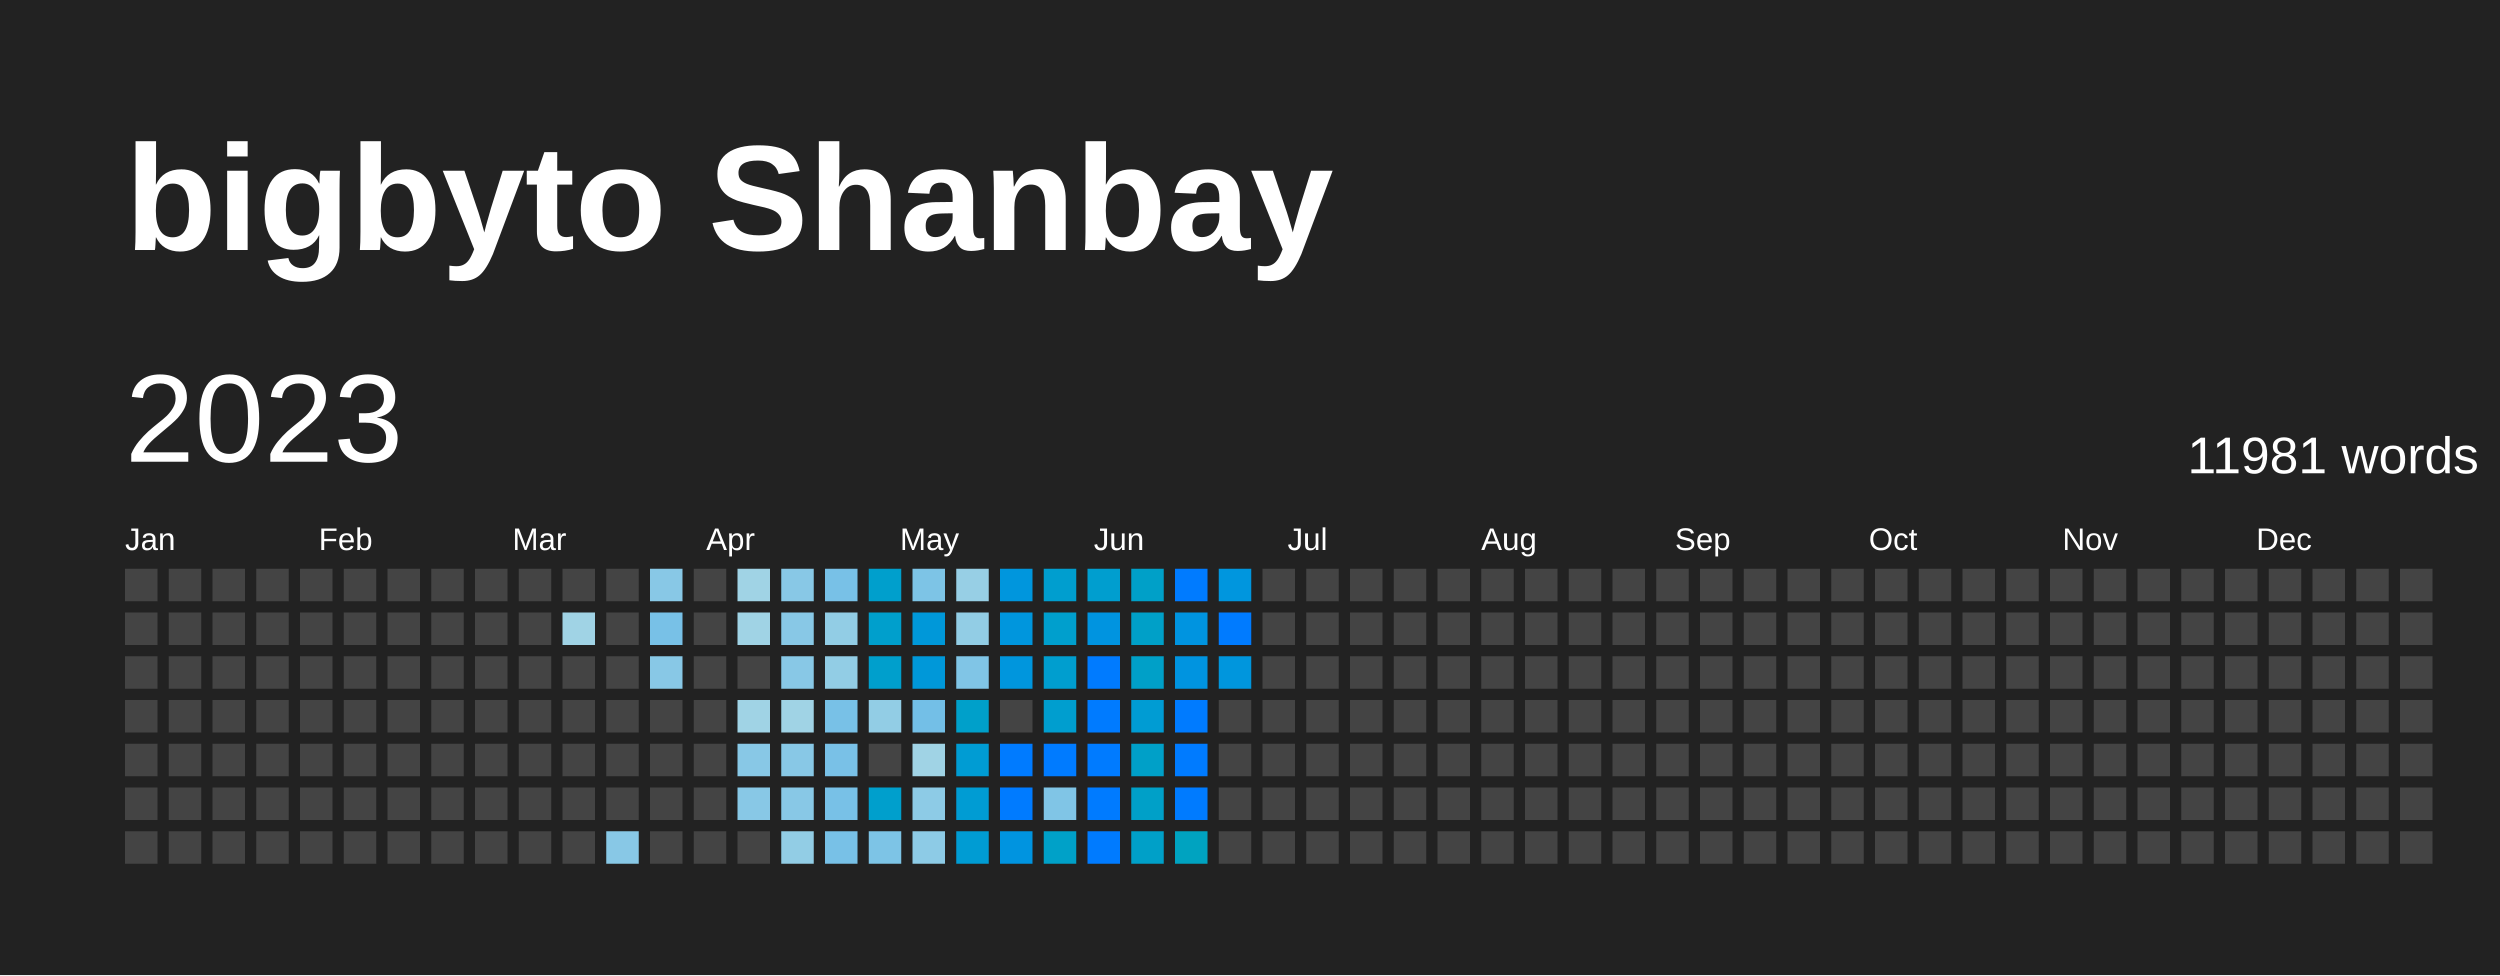
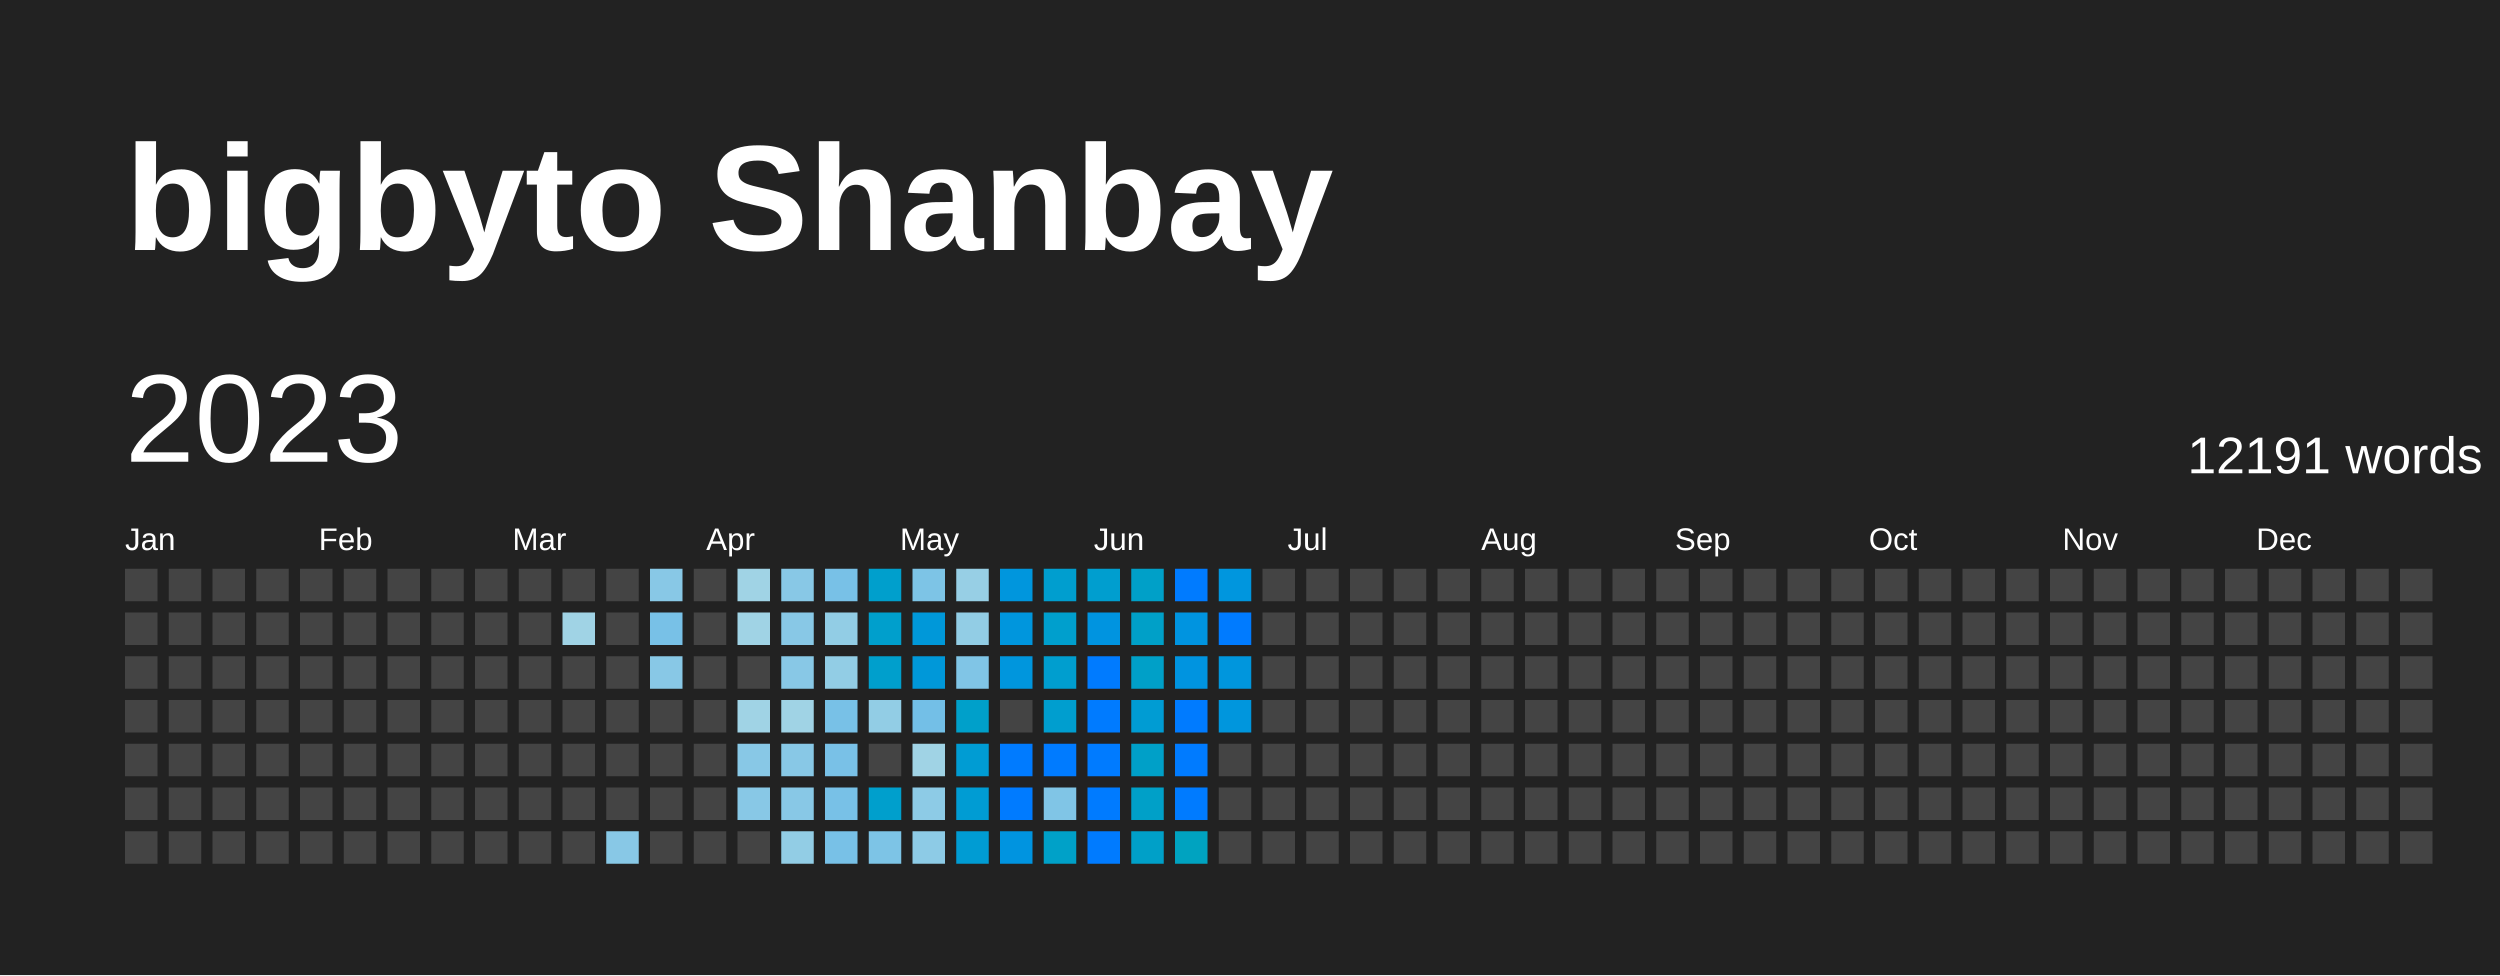
<svg xmlns="http://www.w3.org/2000/svg" baseProfile="full" height="78mm" version="1.1" viewBox="0,0,200,78" width="200mm">
  <defs />
  <rect fill="#222222" height="78" width="200" x="0" y="0" />
  <text fill="#FFFFFF" style="font-size:12px; font-family:Arial; font-weight:bold;" x="10" y="20">bigbyto Shanbay</text>
  <text dominant-baseline="hanging" fill="#FFFFFF" style="font-size:10.0px; font-family:Arial;" x="10" y="30">2023</text>
-   <text dominant-baseline="hanging" fill="#FFFFFF" style="font-size:4.125px; font-family:Arial;" x="175" y="35">11981 words</text>
+   <text dominant-baseline="hanging" fill="#FFFFFF" style="font-size:4.125px; font-family:Arial;" x="175" y="35">12191 words</text>
  <text fill="#FFFFFF" style="font-size:2.5px; font-family:Arial" x="10.0" y="44">Jan</text>
  <text fill="#FFFFFF" style="font-size:2.5px; font-family:Arial" x="25.5" y="44">Feb</text>
  <text fill="#FFFFFF" style="font-size:2.5px; font-family:Arial" x="41.0" y="44">Mar</text>
  <text fill="#FFFFFF" style="font-size:2.5px; font-family:Arial" x="56.5" y="44">Apr</text>
  <text fill="#FFFFFF" style="font-size:2.5px; font-family:Arial" x="72.0" y="44">May</text>
  <text fill="#FFFFFF" style="font-size:2.5px; font-family:Arial" x="87.5" y="44">Jun</text>
  <text fill="#FFFFFF" style="font-size:2.5px; font-family:Arial" x="103.0" y="44">Jul</text>
  <text fill="#FFFFFF" style="font-size:2.5px; font-family:Arial" x="118.5" y="44">Aug</text>
  <text fill="#FFFFFF" style="font-size:2.5px; font-family:Arial" x="134.0" y="44">Sep</text>
  <text fill="#FFFFFF" style="font-size:2.5px; font-family:Arial" x="149.5" y="44">Oct</text>
  <text fill="#FFFFFF" style="font-size:2.5px; font-family:Arial" x="165.0" y="44">Nov</text>
  <text fill="#FFFFFF" style="font-size:2.5px; font-family:Arial" x="180.5" y="44">Dec</text>
  <rect fill="#444444" height="2.6" width="2.6" x="10.0" y="45.5" />
  <rect fill="#444444" height="2.6" width="2.6" x="10.0" y="49.0" />
  <rect fill="#444444" height="2.6" width="2.6" x="10.0" y="52.5" />
  <rect fill="#444444" height="2.6" width="2.6" x="10.0" y="56.0" />
  <rect fill="#444444" height="2.6" width="2.6" x="10.0" y="59.5" />
  <rect fill="#444444" height="2.6" width="2.6" x="10.0" y="63.0" />
  <rect fill="#444444" height="2.6" width="2.6" x="10.0" y="66.5" />
  <rect fill="#444444" height="2.6" width="2.6" x="13.5" y="45.5" />
  <rect fill="#444444" height="2.6" width="2.6" x="13.5" y="49.0" />
  <rect fill="#444444" height="2.6" width="2.6" x="13.5" y="52.5" />
  <rect fill="#444444" height="2.6" width="2.6" x="13.5" y="56.0" />
  <rect fill="#444444" height="2.6" width="2.6" x="13.5" y="59.5" />
  <rect fill="#444444" height="2.6" width="2.6" x="13.5" y="63.0" />
  <rect fill="#444444" height="2.6" width="2.6" x="13.5" y="66.5" />
  <rect fill="#444444" height="2.6" width="2.6" x="17.0" y="45.5" />
  <rect fill="#444444" height="2.6" width="2.6" x="17.0" y="49.0" />
  <rect fill="#444444" height="2.6" width="2.6" x="17.0" y="52.5" />
  <rect fill="#444444" height="2.6" width="2.6" x="17.0" y="56.0" />
  <rect fill="#444444" height="2.6" width="2.6" x="17.0" y="59.5" />
  <rect fill="#444444" height="2.6" width="2.6" x="17.0" y="63.0" />
  <rect fill="#444444" height="2.6" width="2.6" x="17.0" y="66.5" />
  <rect fill="#444444" height="2.6" width="2.6" x="20.5" y="45.5" />
  <rect fill="#444444" height="2.6" width="2.6" x="20.5" y="49.0" />
  <rect fill="#444444" height="2.6" width="2.6" x="20.5" y="52.5" />
  <rect fill="#444444" height="2.6" width="2.6" x="20.5" y="56.0" />
  <rect fill="#444444" height="2.6" width="2.6" x="20.5" y="59.5" />
  <rect fill="#444444" height="2.6" width="2.6" x="20.5" y="63.0" />
  <rect fill="#444444" height="2.6" width="2.6" x="20.5" y="66.5" />
  <rect fill="#444444" height="2.6" width="2.6" x="24.0" y="45.5" />
  <rect fill="#444444" height="2.6" width="2.6" x="24.0" y="49.0" />
  <rect fill="#444444" height="2.6" width="2.6" x="24.0" y="52.5" />
  <rect fill="#444444" height="2.6" width="2.6" x="24.0" y="56.0" />
  <rect fill="#444444" height="2.6" width="2.6" x="24.0" y="59.5" />
  <rect fill="#444444" height="2.6" width="2.6" x="24.0" y="63.0" />
  <rect fill="#444444" height="2.6" width="2.6" x="24.0" y="66.5" />
  <rect fill="#444444" height="2.6" width="2.6" x="27.5" y="45.5" />
  <rect fill="#444444" height="2.6" width="2.6" x="27.5" y="49.0" />
  <rect fill="#444444" height="2.6" width="2.6" x="27.5" y="52.5" />
  <rect fill="#444444" height="2.6" width="2.6" x="27.5" y="56.0" />
  <rect fill="#444444" height="2.6" width="2.6" x="27.5" y="59.5" />
  <rect fill="#444444" height="2.6" width="2.6" x="27.5" y="63.0" />
  <rect fill="#444444" height="2.6" width="2.6" x="27.5" y="66.5" />
  <rect fill="#444444" height="2.6" width="2.6" x="31.0" y="45.5" />
  <rect fill="#444444" height="2.6" width="2.6" x="31.0" y="49.0" />
  <rect fill="#444444" height="2.6" width="2.6" x="31.0" y="52.5" />
  <rect fill="#444444" height="2.6" width="2.6" x="31.0" y="56.0" />
  <rect fill="#444444" height="2.6" width="2.6" x="31.0" y="59.5" />
  <rect fill="#444444" height="2.6" width="2.6" x="31.0" y="63.0" />
  <rect fill="#444444" height="2.6" width="2.6" x="31.0" y="66.5" />
  <rect fill="#444444" height="2.6" width="2.6" x="34.5" y="45.5" />
  <rect fill="#444444" height="2.6" width="2.6" x="34.5" y="49.0" />
  <rect fill="#444444" height="2.6" width="2.6" x="34.5" y="52.5" />
  <rect fill="#444444" height="2.6" width="2.6" x="34.5" y="56.0" />
  <rect fill="#444444" height="2.6" width="2.6" x="34.5" y="59.5" />
  <rect fill="#444444" height="2.6" width="2.6" x="34.5" y="63.0" />
  <rect fill="#444444" height="2.6" width="2.6" x="34.5" y="66.5" />
  <rect fill="#444444" height="2.6" width="2.6" x="38.0" y="45.5" />
  <rect fill="#444444" height="2.6" width="2.6" x="38.0" y="49.0" />
  <rect fill="#444444" height="2.6" width="2.6" x="38.0" y="52.5" />
  <rect fill="#444444" height="2.6" width="2.6" x="38.0" y="56.0" />
  <rect fill="#444444" height="2.6" width="2.6" x="38.0" y="59.5" />
  <rect fill="#444444" height="2.6" width="2.6" x="38.0" y="63.0" />
  <rect fill="#444444" height="2.6" width="2.6" x="38.0" y="66.5" />
  <rect fill="#444444" height="2.6" width="2.6" x="41.5" y="45.5" />
  <rect fill="#444444" height="2.6" width="2.6" x="41.5" y="49.0" />
  <rect fill="#444444" height="2.6" width="2.6" x="41.5" y="52.5" />
  <rect fill="#444444" height="2.6" width="2.6" x="41.5" y="56.0" />
  <rect fill="#444444" height="2.6" width="2.6" x="41.5" y="59.5" />
  <rect fill="#444444" height="2.6" width="2.6" x="41.5" y="63.0" />
  <rect fill="#444444" height="2.6" width="2.6" x="41.5" y="66.5" />
  <rect fill="#444444" height="2.6" width="2.6" x="45.0" y="45.5" />
  <rect fill="#a0d3e5" height="2.6" width="2.6" x="45.0" y="49.0" />
  <rect fill="#444444" height="2.6" width="2.6" x="45.0" y="52.5" />
  <rect fill="#444444" height="2.6" width="2.6" x="45.0" y="56.0" />
  <rect fill="#444444" height="2.6" width="2.6" x="45.0" y="59.5" />
  <rect fill="#444444" height="2.6" width="2.6" x="45.0" y="63.0" />
  <rect fill="#444444" height="2.6" width="2.6" x="45.0" y="66.5" />
  <rect fill="#444444" height="2.6" width="2.6" x="48.5" y="45.5" />
  <rect fill="#444444" height="2.6" width="2.6" x="48.5" y="49.0" />
  <rect fill="#444444" height="2.6" width="2.6" x="48.5" y="52.5" />
  <rect fill="#444444" height="2.6" width="2.6" x="48.5" y="56.0" />
  <rect fill="#444444" height="2.6" width="2.6" x="48.5" y="59.5" />
  <rect fill="#444444" height="2.6" width="2.6" x="48.5" y="63.0" />
  <rect fill="#88c8e6" height="2.6" width="2.6" x="48.5" y="66.5" />
  <rect fill="#88c8e6" height="2.6" width="2.6" x="52.0" y="45.5" />
  <rect fill="#78c1e7" height="2.6" width="2.6" x="52.0" y="49.0" />
  <rect fill="#88c8e6" height="2.6" width="2.6" x="52.0" y="52.5" />
  <rect fill="#444444" height="2.6" width="2.6" x="52.0" y="56.0" />
  <rect fill="#444444" height="2.6" width="2.6" x="52.0" y="59.5" />
  <rect fill="#444444" height="2.6" width="2.6" x="52.0" y="63.0" />
  <rect fill="#444444" height="2.6" width="2.6" x="52.0" y="66.5" />
  <rect fill="#444444" height="2.6" width="2.6" x="55.5" y="45.5" />
  <rect fill="#444444" height="2.6" width="2.6" x="55.5" y="49.0" />
  <rect fill="#444444" height="2.6" width="2.6" x="55.5" y="52.5" />
  <rect fill="#444444" height="2.6" width="2.6" x="55.5" y="56.0" />
  <rect fill="#444444" height="2.6" width="2.6" x="55.5" y="59.5" />
  <rect fill="#444444" height="2.6" width="2.6" x="55.5" y="63.0" />
  <rect fill="#444444" height="2.6" width="2.6" x="55.5" y="66.5" />
  <rect fill="#a0d3e5" height="2.6" width="2.6" x="59.0" y="45.5" />
  <rect fill="#a0d3e5" height="2.6" width="2.6" x="59.0" y="49.0" />
  <rect fill="#444444" height="2.6" width="2.6" x="59.0" y="52.5" />
  <rect fill="#a0d3e5" height="2.6" width="2.6" x="59.0" y="56.0" />
  <rect fill="#88c8e6" height="2.6" width="2.6" x="59.0" y="59.5" />
  <rect fill="#88c8e6" height="2.6" width="2.6" x="59.0" y="63.0" />
  <rect fill="#444444" height="2.6" width="2.6" x="59.0" y="66.5" />
  <rect fill="#88c8e6" height="2.6" width="2.6" x="62.5" y="45.5" />
  <rect fill="#88c8e6" height="2.6" width="2.6" x="62.5" y="49.0" />
  <rect fill="#88c8e6" height="2.6" width="2.6" x="62.5" y="52.5" />
  <rect fill="#a0d3e5" height="2.6" width="2.6" x="62.5" y="56.0" />
  <rect fill="#88c8e6" height="2.6" width="2.6" x="62.5" y="59.5" />
  <rect fill="#88c8e6" height="2.6" width="2.6" x="62.5" y="63.0" />
  <rect fill="#92cde5" height="2.6" width="2.6" x="62.5" y="66.5" />
  <rect fill="#78c1e7" height="2.6" width="2.6" x="66.0" y="45.5" />
  <rect fill="#92cde5" height="2.6" width="2.6" x="66.0" y="49.0" />
  <rect fill="#92cde5" height="2.6" width="2.6" x="66.0" y="52.5" />
  <rect fill="#78c1e7" height="2.6" width="2.6" x="66.0" y="56.0" />
  <rect fill="#79c1e7" height="2.6" width="2.6" x="66.0" y="59.5" />
  <rect fill="#78c1e7" height="2.6" width="2.6" x="66.0" y="63.0" />
  <rect fill="#78c1e7" height="2.6" width="2.6" x="66.0" y="66.5" />
  <rect fill="#009fcc" height="2.6" width="2.6" x="69.5" y="45.5" />
  <rect fill="#009fcc" height="2.6" width="2.6" x="69.5" y="49.0" />
  <rect fill="#009fcc" height="2.6" width="2.6" x="69.5" y="52.5" />
  <rect fill="#92cde5" height="2.6" width="2.6" x="69.5" y="56.0" />
  <rect fill="#444444" height="2.6" width="2.6" x="69.5" y="59.5" />
  <rect fill="#009fcc" height="2.6" width="2.6" x="69.5" y="63.0" />
  <rect fill="#7dc4e6" height="2.6" width="2.6" x="69.5" y="66.5" />
  <rect fill="#7dc4e6" height="2.6" width="2.6" x="73.0" y="45.5" />
  <rect fill="#0098d9" height="2.6" width="2.6" x="73.0" y="49.0" />
  <rect fill="#0098d9" height="2.6" width="2.6" x="73.0" y="52.5" />
  <rect fill="#73bfe7" height="2.6" width="2.6" x="73.0" y="56.0" />
  <rect fill="#a0d3e5" height="2.6" width="2.6" x="73.0" y="59.5" />
  <rect fill="#8dcbe6" height="2.6" width="2.6" x="73.0" y="63.0" />
  <rect fill="#8dcbe6" height="2.6" width="2.6" x="73.0" y="66.5" />
  <rect fill="#97cfe5" height="2.6" width="2.6" x="76.5" y="45.5" />
  <rect fill="#92cde5" height="2.6" width="2.6" x="76.5" y="49.0" />
  <rect fill="#80c5e6" height="2.6" width="2.6" x="76.5" y="52.5" />
  <rect fill="#00a0ca" height="2.6" width="2.6" x="76.5" y="56.0" />
  <rect fill="#009cd3" height="2.6" width="2.6" x="76.5" y="59.5" />
  <rect fill="#009cd3" height="2.6" width="2.6" x="76.5" y="63.0" />
  <rect fill="#009cd3" height="2.6" width="2.6" x="76.5" y="66.5" />
  <rect fill="#0096dd" height="2.6" width="2.6" x="80.0" y="45.5" />
  <rect fill="#0096dd" height="2.6" width="2.6" x="80.0" y="49.0" />
  <rect fill="#0096dd" height="2.6" width="2.6" x="80.0" y="52.5" />
  <rect fill="#444444" height="2.6" width="2.6" x="80.0" y="56.0" />
  <rect fill="#007BFF" height="2.6" width="2.6" x="80.0" y="59.5" />
  <rect fill="#007BFF" height="2.6" width="2.6" x="80.0" y="63.0" />
  <rect fill="#0094e0" height="2.6" width="2.6" x="80.0" y="66.5" />
  <rect fill="#009ecf" height="2.6" width="2.6" x="83.5" y="45.5" />
  <rect fill="#009fcd" height="2.6" width="2.6" x="83.5" y="49.0" />
  <rect fill="#009ecf" height="2.6" width="2.6" x="83.5" y="52.5" />
  <rect fill="#009ecf" height="2.6" width="2.6" x="83.5" y="56.0" />
  <rect fill="#007BFF" height="2.6" width="2.6" x="83.5" y="59.5" />
  <rect fill="#80c5e6" height="2.6" width="2.6" x="83.5" y="63.0" />
  <rect fill="#00a1c8" height="2.6" width="2.6" x="83.5" y="66.5" />
  <rect fill="#009ecf" height="2.6" width="2.6" x="87.0" y="45.5" />
  <rect fill="#0094e0" height="2.6" width="2.6" x="87.0" y="49.0" />
  <rect fill="#007BFF" height="2.6" width="2.6" x="87.0" y="52.5" />
  <rect fill="#007BFF" height="2.6" width="2.6" x="87.0" y="56.0" />
  <rect fill="#007BFF" height="2.6" width="2.6" x="87.0" y="59.5" />
  <rect fill="#007BFF" height="2.6" width="2.6" x="87.0" y="63.0" />
  <rect fill="#007BFF" height="2.6" width="2.6" x="87.0" y="66.5" />
  <rect fill="#00a0c8" height="2.6" width="2.6" x="90.5" y="45.5" />
  <rect fill="#00a0c8" height="2.6" width="2.6" x="90.5" y="49.0" />
  <rect fill="#00a0c8" height="2.6" width="2.6" x="90.5" y="52.5" />
  <rect fill="#009cd3" height="2.6" width="2.6" x="90.5" y="56.0" />
  <rect fill="#00a0c8" height="2.6" width="2.6" x="90.5" y="59.5" />
  <rect fill="#00a0c8" height="2.6" width="2.6" x="90.5" y="63.0" />
  <rect fill="#00a0c8" height="2.6" width="2.6" x="90.5" y="66.5" />
  <rect fill="#007BFF" height="2.6" width="2.6" x="94.0" y="45.5" />
  <rect fill="#0094e0" height="2.6" width="2.6" x="94.0" y="49.0" />
  <rect fill="#0094e0" height="2.6" width="2.6" x="94.0" y="52.5" />
  <rect fill="#007BFF" height="2.6" width="2.6" x="94.0" y="56.0" />
  <rect fill="#007BFF" height="2.6" width="2.6" x="94.0" y="59.5" />
  <rect fill="#007BFF" height="2.6" width="2.6" x="94.0" y="63.0" />
  <rect fill="#00a3c0" height="2.6" width="2.6" x="94.0" y="66.5" />
  <rect fill="#0096de" height="2.6" width="2.6" x="97.5" y="45.5" />
  <rect fill="#007BFF" height="2.6" width="2.6" x="97.5" y="49.0" />
  <rect fill="#0096dd" height="2.6" width="2.6" x="97.5" y="52.5" />
-   <rect fill="#444444" height="2.6" width="2.6" x="97.5" y="56.0" />
+   <rect fill="#0096dd" height="2.6" width="2.6" x="97.5" y="56.0" />
  <rect fill="#444444" height="2.6" width="2.6" x="97.5" y="59.5" />
  <rect fill="#444444" height="2.6" width="2.6" x="97.5" y="63.0" />
  <rect fill="#444444" height="2.6" width="2.6" x="97.5" y="66.5" />
  <rect fill="#444444" height="2.6" width="2.6" x="101.0" y="45.5" />
  <rect fill="#444444" height="2.6" width="2.6" x="101.0" y="49.0" />
  <rect fill="#444444" height="2.6" width="2.6" x="101.0" y="52.5" />
  <rect fill="#444444" height="2.6" width="2.6" x="101.0" y="56.0" />
  <rect fill="#444444" height="2.6" width="2.6" x="101.0" y="59.5" />
  <rect fill="#444444" height="2.6" width="2.6" x="101.0" y="63.0" />
  <rect fill="#444444" height="2.6" width="2.6" x="101.0" y="66.5" />
  <rect fill="#444444" height="2.6" width="2.6" x="104.5" y="45.5" />
  <rect fill="#444444" height="2.6" width="2.6" x="104.5" y="49.0" />
  <rect fill="#444444" height="2.6" width="2.6" x="104.5" y="52.5" />
  <rect fill="#444444" height="2.6" width="2.6" x="104.5" y="56.0" />
  <rect fill="#444444" height="2.6" width="2.6" x="104.5" y="59.5" />
  <rect fill="#444444" height="2.6" width="2.6" x="104.5" y="63.0" />
  <rect fill="#444444" height="2.6" width="2.6" x="104.5" y="66.5" />
  <rect fill="#444444" height="2.6" width="2.6" x="108.0" y="45.5" />
  <rect fill="#444444" height="2.6" width="2.6" x="108.0" y="49.0" />
  <rect fill="#444444" height="2.6" width="2.6" x="108.0" y="52.5" />
  <rect fill="#444444" height="2.6" width="2.6" x="108.0" y="56.0" />
  <rect fill="#444444" height="2.6" width="2.6" x="108.0" y="59.5" />
  <rect fill="#444444" height="2.6" width="2.6" x="108.0" y="63.0" />
  <rect fill="#444444" height="2.6" width="2.6" x="108.0" y="66.5" />
  <rect fill="#444444" height="2.6" width="2.6" x="111.5" y="45.5" />
  <rect fill="#444444" height="2.6" width="2.6" x="111.5" y="49.0" />
  <rect fill="#444444" height="2.6" width="2.6" x="111.5" y="52.5" />
  <rect fill="#444444" height="2.6" width="2.6" x="111.5" y="56.0" />
  <rect fill="#444444" height="2.6" width="2.6" x="111.5" y="59.5" />
  <rect fill="#444444" height="2.6" width="2.6" x="111.5" y="63.0" />
  <rect fill="#444444" height="2.6" width="2.6" x="111.5" y="66.5" />
  <rect fill="#444444" height="2.6" width="2.6" x="115.0" y="45.5" />
  <rect fill="#444444" height="2.6" width="2.6" x="115.0" y="49.0" />
  <rect fill="#444444" height="2.6" width="2.6" x="115.0" y="52.5" />
  <rect fill="#444444" height="2.6" width="2.6" x="115.0" y="56.0" />
  <rect fill="#444444" height="2.6" width="2.6" x="115.0" y="59.5" />
  <rect fill="#444444" height="2.6" width="2.6" x="115.0" y="63.0" />
  <rect fill="#444444" height="2.6" width="2.6" x="115.0" y="66.5" />
  <rect fill="#444444" height="2.6" width="2.6" x="118.5" y="45.5" />
  <rect fill="#444444" height="2.6" width="2.6" x="118.5" y="49.0" />
  <rect fill="#444444" height="2.6" width="2.6" x="118.5" y="52.5" />
  <rect fill="#444444" height="2.6" width="2.6" x="118.5" y="56.0" />
  <rect fill="#444444" height="2.6" width="2.6" x="118.5" y="59.5" />
  <rect fill="#444444" height="2.6" width="2.6" x="118.5" y="63.0" />
  <rect fill="#444444" height="2.6" width="2.6" x="118.5" y="66.5" />
  <rect fill="#444444" height="2.6" width="2.6" x="122.0" y="45.5" />
  <rect fill="#444444" height="2.6" width="2.6" x="122.0" y="49.0" />
  <rect fill="#444444" height="2.6" width="2.6" x="122.0" y="52.5" />
  <rect fill="#444444" height="2.6" width="2.6" x="122.0" y="56.0" />
  <rect fill="#444444" height="2.6" width="2.6" x="122.0" y="59.5" />
  <rect fill="#444444" height="2.6" width="2.6" x="122.0" y="63.0" />
  <rect fill="#444444" height="2.6" width="2.6" x="122.0" y="66.5" />
  <rect fill="#444444" height="2.6" width="2.6" x="125.5" y="45.5" />
  <rect fill="#444444" height="2.6" width="2.6" x="125.5" y="49.0" />
  <rect fill="#444444" height="2.6" width="2.6" x="125.5" y="52.5" />
  <rect fill="#444444" height="2.6" width="2.6" x="125.5" y="56.0" />
  <rect fill="#444444" height="2.6" width="2.6" x="125.5" y="59.5" />
  <rect fill="#444444" height="2.6" width="2.6" x="125.5" y="63.0" />
  <rect fill="#444444" height="2.6" width="2.6" x="125.5" y="66.5" />
  <rect fill="#444444" height="2.6" width="2.6" x="129.0" y="45.5" />
  <rect fill="#444444" height="2.6" width="2.6" x="129.0" y="49.0" />
  <rect fill="#444444" height="2.6" width="2.6" x="129.0" y="52.5" />
  <rect fill="#444444" height="2.6" width="2.6" x="129.0" y="56.0" />
  <rect fill="#444444" height="2.6" width="2.6" x="129.0" y="59.5" />
  <rect fill="#444444" height="2.6" width="2.6" x="129.0" y="63.0" />
  <rect fill="#444444" height="2.6" width="2.6" x="129.0" y="66.5" />
  <rect fill="#444444" height="2.6" width="2.6" x="132.5" y="45.5" />
  <rect fill="#444444" height="2.6" width="2.6" x="132.5" y="49.0" />
  <rect fill="#444444" height="2.6" width="2.6" x="132.5" y="52.5" />
  <rect fill="#444444" height="2.6" width="2.6" x="132.5" y="56.0" />
  <rect fill="#444444" height="2.6" width="2.6" x="132.5" y="59.5" />
  <rect fill="#444444" height="2.6" width="2.6" x="132.5" y="63.0" />
  <rect fill="#444444" height="2.6" width="2.6" x="132.5" y="66.5" />
  <rect fill="#444444" height="2.6" width="2.6" x="136.0" y="45.5" />
  <rect fill="#444444" height="2.6" width="2.6" x="136.0" y="49.0" />
  <rect fill="#444444" height="2.6" width="2.6" x="136.0" y="52.5" />
  <rect fill="#444444" height="2.6" width="2.6" x="136.0" y="56.0" />
  <rect fill="#444444" height="2.6" width="2.6" x="136.0" y="59.5" />
  <rect fill="#444444" height="2.6" width="2.6" x="136.0" y="63.0" />
  <rect fill="#444444" height="2.6" width="2.6" x="136.0" y="66.5" />
  <rect fill="#444444" height="2.6" width="2.6" x="139.5" y="45.5" />
  <rect fill="#444444" height="2.6" width="2.6" x="139.5" y="49.0" />
  <rect fill="#444444" height="2.6" width="2.6" x="139.5" y="52.5" />
  <rect fill="#444444" height="2.6" width="2.6" x="139.5" y="56.0" />
  <rect fill="#444444" height="2.6" width="2.6" x="139.5" y="59.5" />
  <rect fill="#444444" height="2.6" width="2.6" x="139.5" y="63.0" />
  <rect fill="#444444" height="2.6" width="2.6" x="139.5" y="66.5" />
  <rect fill="#444444" height="2.6" width="2.6" x="143.0" y="45.5" />
  <rect fill="#444444" height="2.6" width="2.6" x="143.0" y="49.0" />
  <rect fill="#444444" height="2.6" width="2.6" x="143.0" y="52.5" />
  <rect fill="#444444" height="2.6" width="2.6" x="143.0" y="56.0" />
  <rect fill="#444444" height="2.6" width="2.6" x="143.0" y="59.5" />
  <rect fill="#444444" height="2.6" width="2.6" x="143.0" y="63.0" />
  <rect fill="#444444" height="2.6" width="2.6" x="143.0" y="66.5" />
  <rect fill="#444444" height="2.6" width="2.6" x="146.5" y="45.5" />
  <rect fill="#444444" height="2.6" width="2.6" x="146.5" y="49.0" />
  <rect fill="#444444" height="2.6" width="2.6" x="146.5" y="52.5" />
  <rect fill="#444444" height="2.6" width="2.6" x="146.5" y="56.0" />
  <rect fill="#444444" height="2.6" width="2.6" x="146.5" y="59.5" />
  <rect fill="#444444" height="2.6" width="2.6" x="146.5" y="63.0" />
  <rect fill="#444444" height="2.6" width="2.6" x="146.5" y="66.5" />
  <rect fill="#444444" height="2.6" width="2.6" x="150.0" y="45.5" />
  <rect fill="#444444" height="2.6" width="2.6" x="150.0" y="49.0" />
  <rect fill="#444444" height="2.6" width="2.6" x="150.0" y="52.5" />
  <rect fill="#444444" height="2.6" width="2.6" x="150.0" y="56.0" />
  <rect fill="#444444" height="2.6" width="2.6" x="150.0" y="59.5" />
  <rect fill="#444444" height="2.6" width="2.6" x="150.0" y="63.0" />
  <rect fill="#444444" height="2.6" width="2.6" x="150.0" y="66.5" />
  <rect fill="#444444" height="2.6" width="2.6" x="153.5" y="45.5" />
  <rect fill="#444444" height="2.6" width="2.6" x="153.5" y="49.0" />
  <rect fill="#444444" height="2.6" width="2.6" x="153.5" y="52.5" />
  <rect fill="#444444" height="2.6" width="2.6" x="153.5" y="56.0" />
  <rect fill="#444444" height="2.6" width="2.6" x="153.5" y="59.5" />
  <rect fill="#444444" height="2.6" width="2.6" x="153.5" y="63.0" />
  <rect fill="#444444" height="2.6" width="2.6" x="153.5" y="66.5" />
  <rect fill="#444444" height="2.6" width="2.6" x="157.0" y="45.5" />
  <rect fill="#444444" height="2.6" width="2.6" x="157.0" y="49.0" />
  <rect fill="#444444" height="2.6" width="2.6" x="157.0" y="52.5" />
  <rect fill="#444444" height="2.6" width="2.6" x="157.0" y="56.0" />
  <rect fill="#444444" height="2.6" width="2.6" x="157.0" y="59.5" />
  <rect fill="#444444" height="2.6" width="2.6" x="157.0" y="63.0" />
  <rect fill="#444444" height="2.6" width="2.6" x="157.0" y="66.5" />
  <rect fill="#444444" height="2.6" width="2.6" x="160.5" y="45.5" />
  <rect fill="#444444" height="2.6" width="2.6" x="160.5" y="49.0" />
  <rect fill="#444444" height="2.6" width="2.6" x="160.5" y="52.5" />
  <rect fill="#444444" height="2.6" width="2.6" x="160.5" y="56.0" />
  <rect fill="#444444" height="2.6" width="2.6" x="160.5" y="59.5" />
  <rect fill="#444444" height="2.6" width="2.6" x="160.5" y="63.0" />
  <rect fill="#444444" height="2.6" width="2.6" x="160.5" y="66.5" />
  <rect fill="#444444" height="2.6" width="2.6" x="164.0" y="45.5" />
  <rect fill="#444444" height="2.6" width="2.6" x="164.0" y="49.0" />
  <rect fill="#444444" height="2.6" width="2.6" x="164.0" y="52.5" />
  <rect fill="#444444" height="2.6" width="2.6" x="164.0" y="56.0" />
  <rect fill="#444444" height="2.6" width="2.6" x="164.0" y="59.5" />
  <rect fill="#444444" height="2.6" width="2.6" x="164.0" y="63.0" />
  <rect fill="#444444" height="2.6" width="2.6" x="164.0" y="66.5" />
  <rect fill="#444444" height="2.6" width="2.6" x="167.5" y="45.5" />
  <rect fill="#444444" height="2.6" width="2.6" x="167.5" y="49.0" />
  <rect fill="#444444" height="2.6" width="2.6" x="167.5" y="52.5" />
  <rect fill="#444444" height="2.6" width="2.6" x="167.5" y="56.0" />
  <rect fill="#444444" height="2.6" width="2.6" x="167.5" y="59.5" />
  <rect fill="#444444" height="2.6" width="2.6" x="167.5" y="63.0" />
  <rect fill="#444444" height="2.6" width="2.6" x="167.5" y="66.5" />
  <rect fill="#444444" height="2.6" width="2.6" x="171.0" y="45.5" />
  <rect fill="#444444" height="2.6" width="2.6" x="171.0" y="49.0" />
  <rect fill="#444444" height="2.6" width="2.6" x="171.0" y="52.5" />
  <rect fill="#444444" height="2.6" width="2.6" x="171.0" y="56.0" />
  <rect fill="#444444" height="2.6" width="2.6" x="171.0" y="59.5" />
  <rect fill="#444444" height="2.6" width="2.6" x="171.0" y="63.0" />
  <rect fill="#444444" height="2.6" width="2.6" x="171.0" y="66.5" />
  <rect fill="#444444" height="2.6" width="2.6" x="174.5" y="45.5" />
  <rect fill="#444444" height="2.6" width="2.6" x="174.5" y="49.0" />
  <rect fill="#444444" height="2.6" width="2.6" x="174.5" y="52.5" />
  <rect fill="#444444" height="2.6" width="2.6" x="174.5" y="56.0" />
  <rect fill="#444444" height="2.6" width="2.6" x="174.5" y="59.5" />
  <rect fill="#444444" height="2.6" width="2.6" x="174.5" y="63.0" />
  <rect fill="#444444" height="2.6" width="2.6" x="174.5" y="66.5" />
  <rect fill="#444444" height="2.6" width="2.6" x="178.0" y="45.5" />
  <rect fill="#444444" height="2.6" width="2.6" x="178.0" y="49.0" />
  <rect fill="#444444" height="2.6" width="2.6" x="178.0" y="52.5" />
  <rect fill="#444444" height="2.6" width="2.6" x="178.0" y="56.0" />
  <rect fill="#444444" height="2.6" width="2.6" x="178.0" y="59.5" />
  <rect fill="#444444" height="2.6" width="2.6" x="178.0" y="63.0" />
  <rect fill="#444444" height="2.6" width="2.6" x="178.0" y="66.5" />
  <rect fill="#444444" height="2.6" width="2.6" x="181.5" y="45.5" />
  <rect fill="#444444" height="2.6" width="2.6" x="181.5" y="49.0" />
  <rect fill="#444444" height="2.6" width="2.6" x="181.5" y="52.5" />
  <rect fill="#444444" height="2.6" width="2.6" x="181.5" y="56.0" />
  <rect fill="#444444" height="2.6" width="2.6" x="181.5" y="59.5" />
  <rect fill="#444444" height="2.6" width="2.6" x="181.5" y="63.0" />
  <rect fill="#444444" height="2.6" width="2.6" x="181.5" y="66.5" />
  <rect fill="#444444" height="2.6" width="2.6" x="185.0" y="45.5" />
  <rect fill="#444444" height="2.6" width="2.6" x="185.0" y="49.0" />
  <rect fill="#444444" height="2.6" width="2.6" x="185.0" y="52.5" />
  <rect fill="#444444" height="2.6" width="2.6" x="185.0" y="56.0" />
  <rect fill="#444444" height="2.6" width="2.6" x="185.0" y="59.5" />
  <rect fill="#444444" height="2.6" width="2.6" x="185.0" y="63.0" />
  <rect fill="#444444" height="2.6" width="2.6" x="185.0" y="66.5" />
  <rect fill="#444444" height="2.6" width="2.6" x="188.5" y="45.5" />
  <rect fill="#444444" height="2.6" width="2.6" x="188.5" y="49.0" />
  <rect fill="#444444" height="2.6" width="2.6" x="188.5" y="52.5" />
  <rect fill="#444444" height="2.6" width="2.6" x="188.5" y="56.0" />
  <rect fill="#444444" height="2.6" width="2.6" x="188.5" y="59.5" />
  <rect fill="#444444" height="2.6" width="2.6" x="188.5" y="63.0" />
  <rect fill="#444444" height="2.6" width="2.6" x="188.5" y="66.5" />
  <rect fill="#444444" height="2.6" width="2.6" x="192.0" y="45.5" />
  <rect fill="#444444" height="2.6" width="2.6" x="192.0" y="49.0" />
  <rect fill="#444444" height="2.6" width="2.6" x="192.0" y="52.5" />
  <rect fill="#444444" height="2.6" width="2.6" x="192.0" y="56.0" />
  <rect fill="#444444" height="2.6" width="2.6" x="192.0" y="59.5" />
  <rect fill="#444444" height="2.6" width="2.6" x="192.0" y="63.0" />
  <rect fill="#444444" height="2.6" width="2.6" x="192.0" y="66.5" />
</svg>
